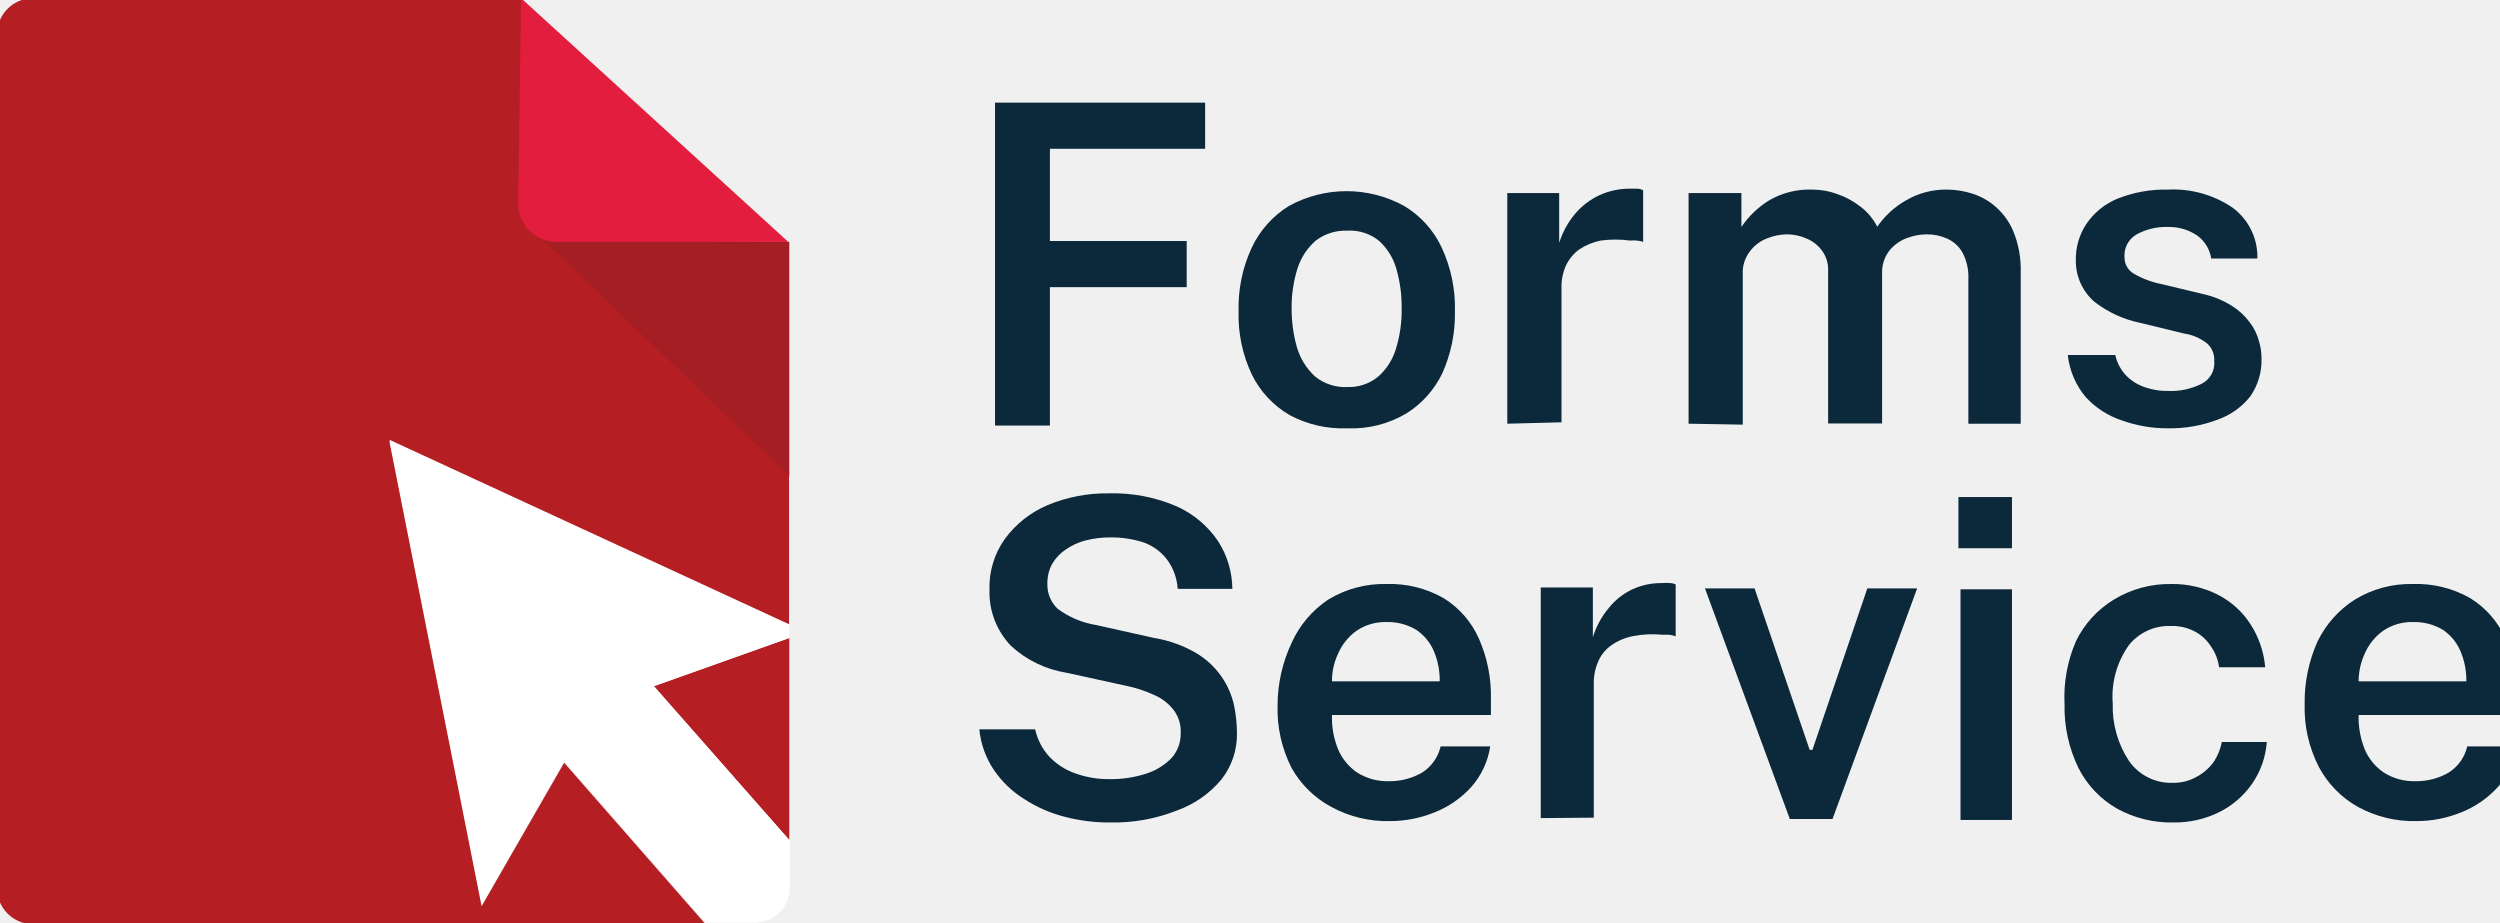
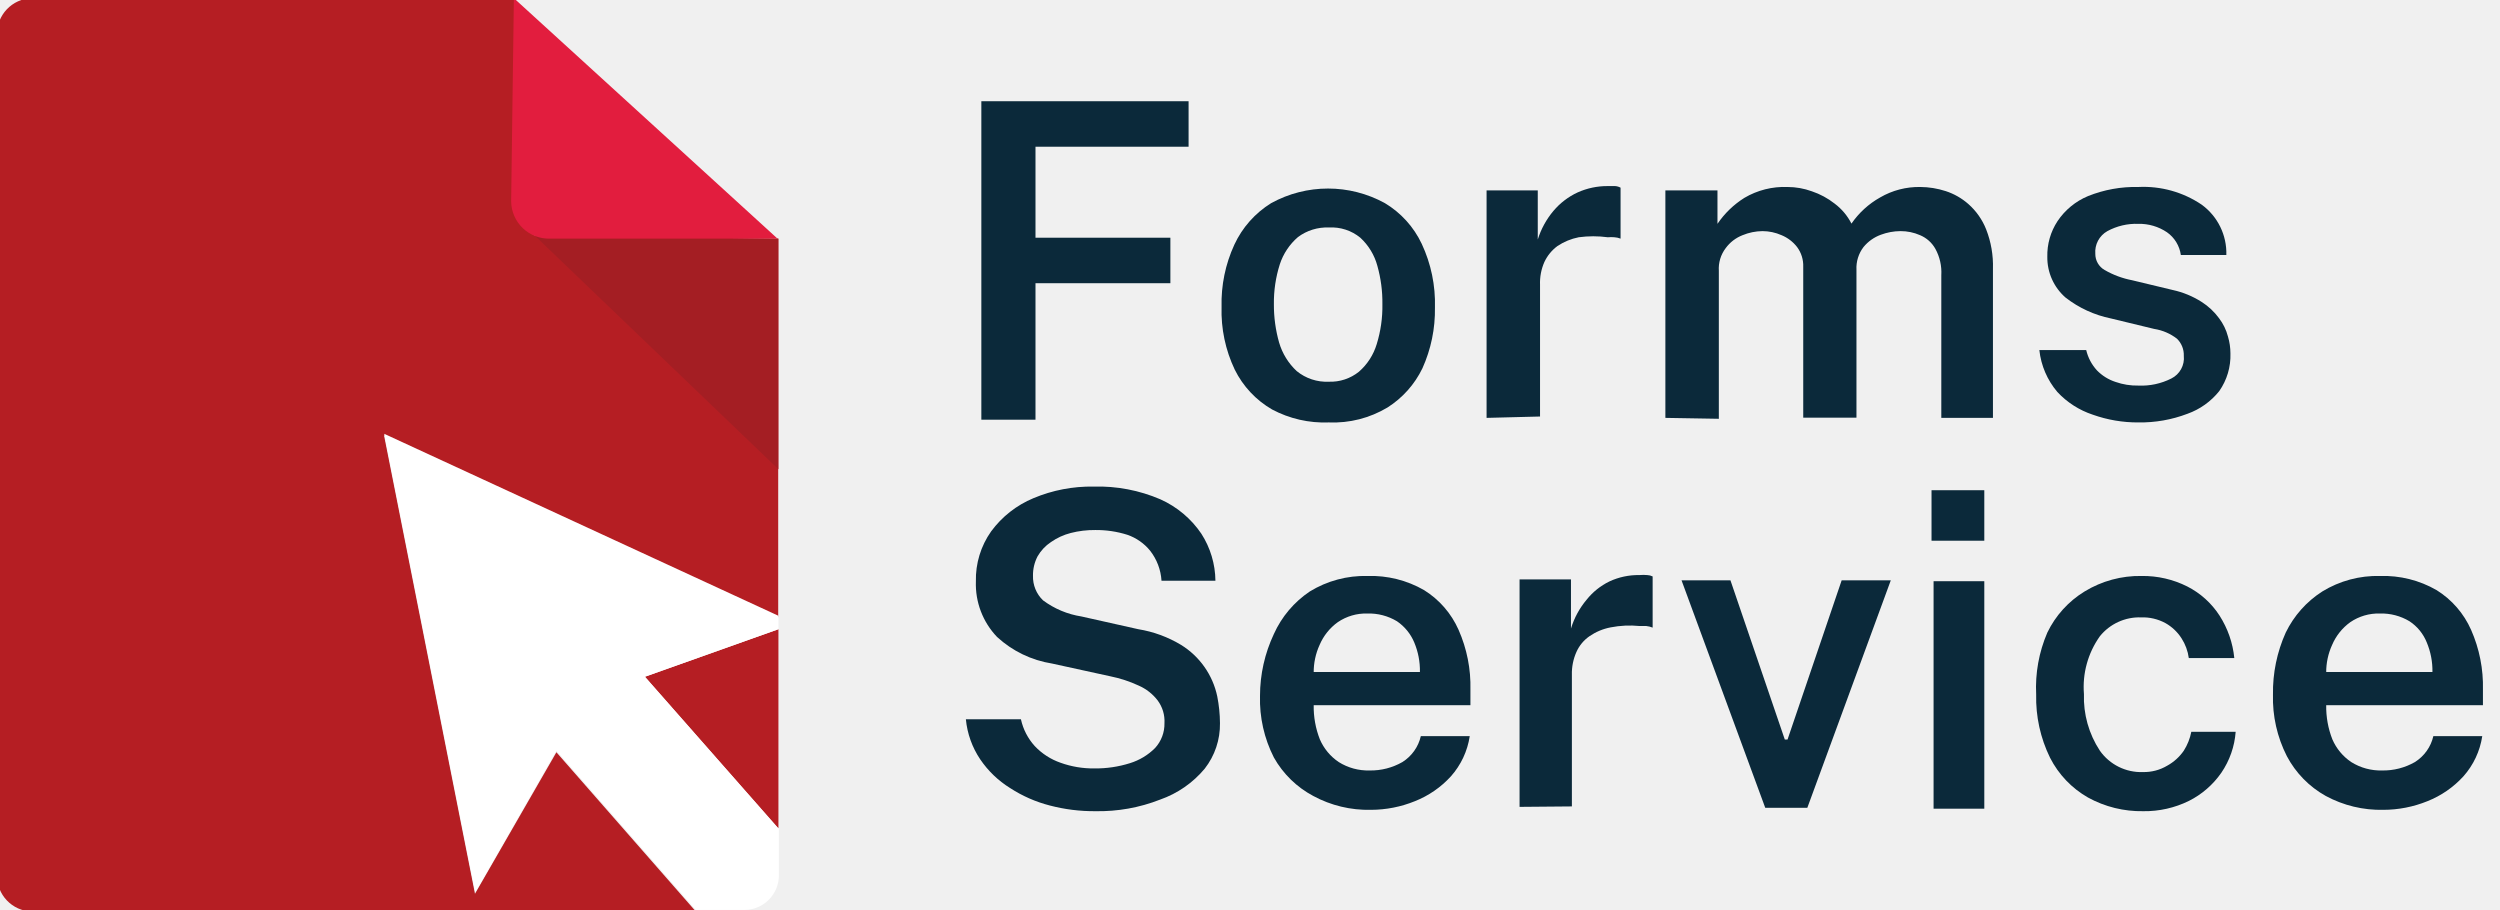
- <svg xmlns="http://www.w3.org/2000/svg" viewBox="0 0 108.39 40">
-   <path d="m24.18 10.49a1.63 1.63 0 0 1 -.7-.16l-.83-1.21v-8.86l-.06-.34h-21.19a1.57 1.57 0 0 0 -1.53 1.61v36.93a1.57 1.57 0 0 0 1.53 1.61h29.19l-6.13-7-3.58 6.22-4-20.16 17.33 8v-16.64z" fill="#b51e23" />
-   <path d="m34.22 36.42v-8.76l-5.87 2.09z" fill="#b51e23" />
-   <path d="m23.5 10.35 10.72 10.28v-10.14z" fill="#a41e23" />
-   <path d="m22.59-.08-.12 8.94a1.66 1.66 0 0 0 1.71 1.63h10z" fill="#e21d3e" />
-   <path d="m34.22 36.42-5.87-6.67 5.87-2.09v-.59l-17.33-8 4 20.16 3.57-6.23 6.13 7h2.14a1.52 1.52 0 0 0 1.51-1.51v-2.12" fill="#fff" />
-   <g fill="#0b293a">
-     <path d="m43.14 4.45h9.11v2h-6.73v4h5.93v2h-5.93v6h-2.38z" />
-     <path d="m58.41 18.57a4.89 4.89 0 0 1 -2.49-.57 4.15 4.15 0 0 1 -1.64-1.75 6 6 0 0 1 -.58-2.76 6.16 6.16 0 0 1 .56-2.73 4.25 4.25 0 0 1 1.62-1.83 5.19 5.19 0 0 1 5 0 4.15 4.15 0 0 1 1.62 1.79 6.19 6.19 0 0 1 .58 2.8 6.24 6.24 0 0 1 -.55 2.67 4.21 4.21 0 0 1 -1.53 1.72 4.64 4.64 0 0 1 -2.59.66zm0-1.79a2 2 0 0 0 1.33-.44 2.6 2.6 0 0 0 .78-1.21 5.63 5.63 0 0 0 .25-1.76 5.94 5.94 0 0 0 -.22-1.68 2.6 2.6 0 0 0 -.75-1.24 2 2 0 0 0 -1.38-.45 2.14 2.14 0 0 0 -1.36.42 2.68 2.68 0 0 0 -.8 1.2 5.57 5.57 0 0 0 -.26 1.75 6.06 6.06 0 0 0 .23 1.69 2.79 2.79 0 0 0 .77 1.25 2.06 2.06 0 0 0 1.42.47z" />
-     <path d="m65.35 18.37v-10h2.25v2.16a3.65 3.65 0 0 1 .69-1.26 3.1 3.1 0 0 1 1.06-.81 3.18 3.18 0 0 1 1.32-.28h.33a.57.57 0 0 1 .24.07v2.24a.9.9 0 0 0 -.27-.06 1.57 1.57 0 0 0 -.29 0 4.77 4.77 0 0 0 -1.28 0 2.59 2.59 0 0 0 -.94.39 1.84 1.84 0 0 0 -.57.7 2.27 2.27 0 0 0 -.19 1v5.79z" />
-     <path d="m73.21 18.37v-10h2.29v1.47a4 4 0 0 1 1.18-1.14 3.46 3.46 0 0 1 1.9-.48 3.14 3.14 0 0 1 1.07.19 3.45 3.45 0 0 1 1 .54 2.53 2.53 0 0 1 .74.88 3.77 3.77 0 0 1 1.26-1.15 3.39 3.39 0 0 1 1.77-.46 3.68 3.68 0 0 1 1.11.18 2.84 2.84 0 0 1 1 .57 2.91 2.91 0 0 1 .78 1.11 4.38 4.38 0 0 1 .3 1.74v6.55h-2.27v-6.27a2.24 2.24 0 0 0 -.26-1.16 1.43 1.43 0 0 0 -.67-.6 2.12 2.12 0 0 0 -.87-.18 2.46 2.46 0 0 0 -.86.16 1.77 1.77 0 0 0 -.76.54 1.53 1.53 0 0 0 -.32 1v6.5h-2.34v-6.63a1.37 1.37 0 0 0 -.27-.87 1.57 1.57 0 0 0 -.67-.52 2.08 2.08 0 0 0 -.84-.18 2.35 2.35 0 0 0 -.88.18 1.67 1.67 0 0 0 -.74.57 1.49 1.49 0 0 0 -.3 1v6.5z" />
-     <path d="m94 18.57a5.87 5.87 0 0 1 -2-.34 3.73 3.73 0 0 1 -1.56-1 3.41 3.41 0 0 1 -.79-1.84h2.06a1.86 1.86 0 0 0 .47.89 2 2 0 0 0 .82.51 2.85 2.85 0 0 0 1 .16 2.92 2.92 0 0 0 1.45-.31 1 1 0 0 0 .55-1 .93.93 0 0 0 -.31-.75 2.09 2.09 0 0 0 -1-.43l-1.89-.46a4.82 4.82 0 0 1 -2-.92 2.34 2.34 0 0 1 -.8-1.79 2.73 2.73 0 0 1 .45-1.57 3 3 0 0 1 1.34-1.1 5.58 5.58 0 0 1 2.21-.4 4.57 4.57 0 0 1 2.79.78 2.64 2.64 0 0 1 1.08 2.21h-2a1.51 1.51 0 0 0 -.61-1 2.17 2.17 0 0 0 -1.26-.37 2.66 2.66 0 0 0 -1.36.32 1.05 1.05 0 0 0 -.53 1 .81.81 0 0 0 .41.71 3.89 3.89 0 0 0 1.21.45l1.79.43a3.89 3.89 0 0 1 1.26.52 2.83 2.83 0 0 1 .77.72 2.28 2.28 0 0 1 .39.8 2.62 2.62 0 0 1 .11.75 2.73 2.73 0 0 1 -.49 1.65 3.13 3.13 0 0 1 -1.4 1 5.81 5.81 0 0 1 -2.16.38z" />
-     <path d="m48.15 35.66a7.66 7.66 0 0 1 -2-.25 5.9 5.9 0 0 1 -1.75-.77 4.37 4.37 0 0 1 -1.31-1.26 3.8 3.8 0 0 1 -.63-1.76h2.42a2.57 2.57 0 0 0 .61 1.18 2.83 2.83 0 0 0 1.13.73 4.2 4.2 0 0 0 1.49.25 5 5 0 0 0 1.56-.23 2.67 2.67 0 0 0 1.11-.67 1.57 1.57 0 0 0 .41-1.09 1.53 1.53 0 0 0 -.3-1 2.12 2.12 0 0 0 -.83-.65 5.56 5.56 0 0 0 -1.25-.41l-2.56-.56a4.64 4.64 0 0 1 -2.42-1.17 3.36 3.36 0 0 1 -.93-2.44 3.59 3.59 0 0 1 .67-2.2 4.44 4.44 0 0 1 1.85-1.46 6.64 6.64 0 0 1 2.66-.51 6.93 6.93 0 0 1 2.93.56 4.3 4.3 0 0 1 1.8 1.51 3.89 3.89 0 0 1 .62 2.07h-2.37a2.38 2.38 0 0 0 -.5-1.32 2.22 2.22 0 0 0 -1-.7 4.53 4.53 0 0 0 -1.41-.21 4.21 4.21 0 0 0 -1.08.13 2.67 2.67 0 0 0 -.87.4 1.86 1.86 0 0 0 -.59.63 1.78 1.78 0 0 0 -.2.85 1.44 1.44 0 0 0 .44 1.08 3.81 3.81 0 0 0 1.68.71l2.51.56a5.28 5.28 0 0 1 1.88.69 3.51 3.51 0 0 1 1.59 2.26 6.3 6.3 0 0 1 .12 1.18 3.17 3.17 0 0 1 -.67 2 4.48 4.48 0 0 1 -1.96 1.36 7.41 7.41 0 0 1 -2.85.51z" />
-     <path d="m57.75 31a3.59 3.59 0 0 0 .27 1.5 2.3 2.3 0 0 0 .83 1 2.44 2.44 0 0 0 1.36.37 2.8 2.8 0 0 0 1.44-.37 1.83 1.83 0 0 0 .81-1.14h2.15a3.43 3.43 0 0 1 -.83 1.77 4.27 4.27 0 0 1 -1.58 1.09 5.16 5.16 0 0 1 -1.94.38 5.07 5.07 0 0 1 -2.53-.61 4.3 4.3 0 0 1 -1.73-1.69 5.62 5.62 0 0 1 -.61-2.71 6.39 6.39 0 0 1 .61-2.72 4.45 4.45 0 0 1 1.58-1.87 4.63 4.63 0 0 1 2.54-.68 4.68 4.68 0 0 1 2.48.62 3.93 3.93 0 0 1 1.52 1.75 6.14 6.14 0 0 1 .52 2.63v.68zm0-1.46h4.67a3.21 3.21 0 0 0 -.25-1.3 2.11 2.11 0 0 0 -.76-.93 2.39 2.39 0 0 0 -1.3-.34 2.2 2.2 0 0 0 -1.3.38 2.37 2.37 0 0 0 -.8 1 2.74 2.74 0 0 0 -.26 1.22z" />
-     <path d="m66.8 35.47v-10h2.26v2.16a3.61 3.61 0 0 1 .69-1.27 2.91 2.91 0 0 1 1-.8 3 3 0 0 1 1.32-.28 1.88 1.88 0 0 1 .34 0 .59.59 0 0 1 .24.06v2.25a1 1 0 0 0 -.28-.07h-.29a4.39 4.39 0 0 0 -1.28.06 2.46 2.46 0 0 0 -.93.39 1.66 1.66 0 0 0 -.57.69 2.32 2.32 0 0 0 -.2 1v5.79z" />
-     <path d="m83.12 25.51-3.67 10h-1.85l-3.68-10h2.15l2.39 7h.12l2.38-7z" />
-     <path d="m87.23 21.55v2.22h-2.32v-2.22zm0 4v10h-2.23v-10z" />
-     <path d="m94.15 25.32a4.33 4.33 0 0 1 2 .46 3.66 3.66 0 0 1 1.42 1.28 4.09 4.09 0 0 1 .64 1.87h-2a2 2 0 0 0 -.33-.87 1.88 1.88 0 0 0 -.7-.67 2.09 2.09 0 0 0 -1.07-.25 2.23 2.23 0 0 0 -1.81.83 3.85 3.85 0 0 0 -.7 2.54 4.27 4.27 0 0 0 .71 2.49 2.22 2.22 0 0 0 1.9.94 2 2 0 0 0 1.06-.28 2.14 2.14 0 0 0 .73-.66 2.4 2.4 0 0 0 .33-.83h1.95a3.67 3.67 0 0 1 -.63 1.8 3.82 3.82 0 0 1 -1.43 1.24 4.4 4.4 0 0 1 -2 .45 4.86 4.86 0 0 1 -2.43-.6 4.21 4.21 0 0 1 -1.67-1.75 6 6 0 0 1 -.61-2.78 6.12 6.12 0 0 1 .49-2.72 4.32 4.32 0 0 1 1.64-1.81 4.65 4.65 0 0 1 2.51-.68z" />
-     <path d="m102.26 31a3.75 3.75 0 0 0 .27 1.5 2.3 2.3 0 0 0 .83 1 2.44 2.44 0 0 0 1.36.37 2.8 2.8 0 0 0 1.44-.37 1.83 1.83 0 0 0 .81-1.14h2.15a3.43 3.43 0 0 1 -.83 1.77 4.27 4.27 0 0 1 -1.58 1.09 5.16 5.16 0 0 1 -1.94.38 5.07 5.07 0 0 1 -2.53-.61 4.3 4.3 0 0 1 -1.71-1.75 5.62 5.62 0 0 1 -.61-2.71 6.39 6.39 0 0 1 .56-2.72 4.45 4.45 0 0 1 1.61-1.81 4.63 4.63 0 0 1 2.54-.68 4.68 4.68 0 0 1 2.48.62 3.93 3.93 0 0 1 1.52 1.75 6.14 6.14 0 0 1 .52 2.63v.68zm0-1.46h4.67a3.21 3.21 0 0 0 -.25-1.3 2.11 2.11 0 0 0 -.76-.93 2.39 2.39 0 0 0 -1.3-.34 2.2 2.2 0 0 0 -1.3.38 2.37 2.37 0 0 0 -.8 1 2.88 2.88 0 0 0 -.26 1.22z" />
-   </g>
+ <svg xmlns="http://www.w3.org/2000/svg" id="Layer_1" data-name="Layer 1" viewBox="0 0 109.9 40">
+   <defs>
+     <style>.cls-1{fill:#b51e23;}.cls-2{fill:#a41e23;}.cls-3{fill:#e21d3e;}.cls-4{fill:#fff;}.cls-5{fill:#0b293a;}</style>
+   </defs>
+   <path class="cls-1" d="M24.18,10.49a1.63,1.63,0,0,1-.7-.16l-.83-1.21V.26l-.06-.34H1.4A1.57,1.57,0,0,0-.13,1.53V38.46A1.57,1.57,0,0,0,1.4,40.07H30.59l-6.13-7-3.58,6.22-4-20.16,17.33,8V10.49Z" />
+   <polygon class="cls-1" points="34.22 36.42 34.22 27.66 28.35 29.75 34.22 36.42" />
+   <polygon class="cls-2" points="23.5 10.35 34.22 20.63 34.22 10.49 23.5 10.35" />
+   <path class="cls-3" d="M22.59-.08h0l-.12,8.94a1.66,1.66,0,0,0,1.71,1.63h10Z" />
+   <path class="cls-4" d="M34.22,36.42l-5.87-6.67,5.87-2.09v-.59l-17.33-8,4,20.16L24.46,33l6.13,7h2.14a1.52,1.52,0,0,0,1.51-1.51l0-2.12" />
+   <path class="cls-5" d="M43.14,4.45h9.11v2H45.52v4h5.93v2H45.52v6H43.14Z" />
+   <path class="cls-5" d="M58.41,18.57A4.89,4.89,0,0,1,55.92,18a4.15,4.15,0,0,1-1.64-1.75,6,6,0,0,1-.58-2.76,6.16,6.16,0,0,1,.56-2.73,4.25,4.25,0,0,1,1.62-1.83,5.19,5.19,0,0,1,5,0,4.15,4.15,0,0,1,1.62,1.79,6.19,6.19,0,0,1,.58,2.8,6.24,6.24,0,0,1-.55,2.67A4.21,4.21,0,0,1,61,17.91,4.64,4.64,0,0,1,58.41,18.57Zm0-1.79a2,2,0,0,0,1.33-.44,2.6,2.6,0,0,0,.78-1.21,5.63,5.63,0,0,0,.25-1.76,5.94,5.94,0,0,0-.22-1.68,2.6,2.6,0,0,0-.75-1.24A2,2,0,0,0,58.42,10a2.14,2.14,0,0,0-1.36.42,2.68,2.68,0,0,0-.8,1.2A5.57,5.57,0,0,0,56,13.37a6.06,6.06,0,0,0,.23,1.69A2.79,2.79,0,0,0,57,16.31,2.08,2.08,0,0,0,58.42,16.78Z" />
+   <path class="cls-5" d="M65.35,18.37v-10H67.6v2.16a3.65,3.65,0,0,1,.69-1.26,3.1,3.1,0,0,1,1.06-.81,3.18,3.18,0,0,1,1.32-.28l.33,0a.57.57,0,0,1,.24.07v2.24a.9.9,0,0,0-.27-.06,1.57,1.57,0,0,0-.29,0,4.77,4.77,0,0,0-1.28,0,2.59,2.59,0,0,0-.94.39,1.84,1.84,0,0,0-.57.7,2.27,2.27,0,0,0-.19,1v5.79Z" />
+   <path class="cls-5" d="M73.21,18.37v-10H75.5V9.84A4,4,0,0,1,76.68,8.7a3.46,3.46,0,0,1,1.9-.48,3.14,3.14,0,0,1,1.07.19,3.34,3.34,0,0,1,1,.54,2.53,2.53,0,0,1,.74.88,3.77,3.77,0,0,1,1.26-1.15,3.39,3.39,0,0,1,1.77-.46,3.68,3.68,0,0,1,1.11.18,2.84,2.84,0,0,1,1,.57,2.91,2.91,0,0,1,.78,1.11,4.38,4.38,0,0,1,.3,1.74v6.55H85.34V12.1a2.15,2.15,0,0,0-.26-1.16,1.38,1.38,0,0,0-.67-.6,2.12,2.12,0,0,0-.87-.18,2.5,2.5,0,0,0-.86.16,1.77,1.77,0,0,0-.76.54,1.52,1.52,0,0,0-.31,1v6.5H79.27V11.73a1.37,1.37,0,0,0-.27-.87,1.66,1.66,0,0,0-.68-.52,2.08,2.08,0,0,0-.84-.18,2.35,2.35,0,0,0-.88.18,1.67,1.67,0,0,0-.74.57,1.49,1.49,0,0,0-.3,1v6.5Z" />
+   <path class="cls-5" d="M94,18.57a5.87,5.87,0,0,1-2-.34,3.73,3.73,0,0,1-1.56-1,3.41,3.41,0,0,1-.79-1.84h2.06a2,2,0,0,0,.47.89,2,2,0,0,0,.82.51,2.85,2.85,0,0,0,1,.16,2.92,2.92,0,0,0,1.45-.31,1,1,0,0,0,.55-1,1,1,0,0,0-.3-.75,2.18,2.18,0,0,0-1-.43L92.8,14a4.82,4.82,0,0,1-2-.92A2.34,2.34,0,0,1,90,11.29a2.73,2.73,0,0,1,.45-1.57,3,3,0,0,1,1.34-1.1A5.58,5.58,0,0,1,94,8.22,4.57,4.57,0,0,1,96.79,9a2.64,2.64,0,0,1,1.08,2.21h-2a1.47,1.47,0,0,0-.61-1A2.17,2.17,0,0,0,94,9.84a2.66,2.66,0,0,0-1.36.32,1.05,1.05,0,0,0-.53,1,.81.81,0,0,0,.41.71,3.89,3.89,0,0,0,1.21.45l1.79.43a3.89,3.89,0,0,1,1.26.52,2.83,2.83,0,0,1,.77.72,2.28,2.28,0,0,1,.39.8,2.62,2.62,0,0,1,.11.75,2.73,2.73,0,0,1-.49,1.65,3.13,3.13,0,0,1-1.4,1A5.81,5.81,0,0,1,94,18.57Z" />
+   <path class="cls-5" d="M48.15,35.66a7.66,7.66,0,0,1-2-.25,5.9,5.9,0,0,1-1.75-.77,4.37,4.37,0,0,1-1.31-1.26,3.8,3.8,0,0,1-.63-1.76h2.42a2.57,2.57,0,0,0,.61,1.18,2.83,2.83,0,0,0,1.13.73,4.24,4.24,0,0,0,1.49.25,5,5,0,0,0,1.56-.23,2.67,2.67,0,0,0,1.11-.67,1.57,1.57,0,0,0,.41-1.09,1.53,1.53,0,0,0-.3-1,2.12,2.12,0,0,0-.83-.65,5.56,5.56,0,0,0-1.25-.41l-2.56-.56A4.64,4.64,0,0,1,43.83,28a3.36,3.36,0,0,1-.93-2.44,3.66,3.66,0,0,1,.67-2.2,4.41,4.41,0,0,1,1.86-1.46,6.56,6.56,0,0,1,2.65-.51,6.93,6.93,0,0,1,2.93.56,4.3,4.3,0,0,1,1.8,1.51,3.89,3.89,0,0,1,.62,2.07H51.06a2.38,2.38,0,0,0-.5-1.32,2.22,2.22,0,0,0-1-.7,4.53,4.53,0,0,0-1.41-.21,4.21,4.21,0,0,0-1.08.13,2.67,2.67,0,0,0-.87.4,1.86,1.86,0,0,0-.59.63,1.78,1.78,0,0,0-.2.85,1.44,1.44,0,0,0,.44,1.08,3.81,3.81,0,0,0,1.69.71l2.5.56a5.28,5.28,0,0,1,1.88.69,3.51,3.51,0,0,1,1.59,2.26,6.3,6.3,0,0,1,.12,1.18,3.17,3.17,0,0,1-.67,2A4.48,4.48,0,0,1,51,35.15,7.41,7.41,0,0,1,48.15,35.66Z" />
+   <path class="cls-5" d="M57.75,31a3.93,3.93,0,0,0,.27,1.5,2.3,2.3,0,0,0,.83,1,2.44,2.44,0,0,0,1.36.37,2.8,2.8,0,0,0,1.44-.37,1.83,1.83,0,0,0,.81-1.14h2.15a3.43,3.43,0,0,1-.83,1.77,4.27,4.27,0,0,1-1.58,1.09,5.14,5.14,0,0,1-1.93.38,5.08,5.08,0,0,1-2.54-.61A4.3,4.3,0,0,1,56,33.3a5.62,5.62,0,0,1-.61-2.71A6.39,6.39,0,0,1,56,27.87,4.45,4.45,0,0,1,57.58,26a4.63,4.63,0,0,1,2.54-.68,4.68,4.68,0,0,1,2.48.62,3.93,3.93,0,0,1,1.52,1.75,6.14,6.14,0,0,1,.52,2.63V31Zm0-1.46h4.67a3.21,3.21,0,0,0-.25-1.3,2.11,2.11,0,0,0-.76-.93,2.39,2.39,0,0,0-1.3-.34,2.2,2.2,0,0,0-1.3.38,2.37,2.37,0,0,0-.8,1A2.88,2.88,0,0,0,57.75,29.57Z" />
+   <path class="cls-5" d="M66.8,35.47v-10h2.26v2.16a3.61,3.61,0,0,1,.69-1.27,2.91,2.91,0,0,1,1-.8,3,3,0,0,1,1.32-.28,1.88,1.88,0,0,1,.34,0,.59.59,0,0,1,.24.06v2.25a1,1,0,0,0-.28-.07l-.29,0a4.39,4.39,0,0,0-1.28.06,2.46,2.46,0,0,0-.93.39,1.66,1.66,0,0,0-.57.69,2.32,2.32,0,0,0-.2,1v5.79Z" />
+   <path class="cls-5" d="M83.12,25.51l-3.67,10H77.6l-3.68-10h2.15l2.39,7h.12l2.38-7Z" />
+   <path class="cls-5" d="M87.23,21.55v2.22H84.91V21.55Zm0,4v10H85v-10Z" />
+   <path class="cls-5" d="M94.15,25.32a4.33,4.33,0,0,1,2,.46,3.66,3.66,0,0,1,1.42,1.28,4.22,4.22,0,0,1,.65,1.87h-2a2.13,2.13,0,0,0-.32-.87,2,2,0,0,0-.71-.67,2.09,2.09,0,0,0-1.07-.25,2.23,2.23,0,0,0-1.81.83,3.85,3.85,0,0,0-.7,2.54A4.27,4.27,0,0,0,92.31,33a2.22,2.22,0,0,0,1.9.94,2,2,0,0,0,1.06-.28A2.14,2.14,0,0,0,96,33a2.4,2.4,0,0,0,.33-.83h1.95a3.67,3.67,0,0,1-.63,1.8,3.82,3.82,0,0,1-1.43,1.24,4.4,4.4,0,0,1-2,.45,4.86,4.86,0,0,1-2.43-.6,4.21,4.21,0,0,1-1.67-1.75,6,6,0,0,1-.61-2.78A6.12,6.12,0,0,1,90,27.81,4.32,4.32,0,0,1,91.64,26,4.65,4.65,0,0,1,94.15,25.32Z" />
+   <path class="cls-5" d="M102.26,31a3.93,3.93,0,0,0,.27,1.5,2.3,2.3,0,0,0,.83,1,2.44,2.44,0,0,0,1.36.37,2.8,2.8,0,0,0,1.44-.37,1.83,1.83,0,0,0,.81-1.14h2.15a3.43,3.43,0,0,1-.83,1.77,4.27,4.27,0,0,1-1.58,1.09,5.16,5.16,0,0,1-1.94.38,5.07,5.07,0,0,1-2.53-.61,4.3,4.3,0,0,1-1.71-1.75,5.62,5.62,0,0,1-.61-2.71,6.39,6.39,0,0,1,.56-2.72A4.45,4.45,0,0,1,102.09,26a4.63,4.63,0,0,1,2.54-.68,4.68,4.68,0,0,1,2.48.62,3.93,3.93,0,0,1,1.52,1.75,6.14,6.14,0,0,1,.52,2.63V31Zm0-1.46h4.67a3.21,3.21,0,0,0-.25-1.3,2,2,0,0,0-.76-.93,2.39,2.39,0,0,0-1.3-.34,2.2,2.2,0,0,0-1.3.38,2.37,2.37,0,0,0-.8,1A2.88,2.88,0,0,0,102.26,29.57Z" />
</svg>
